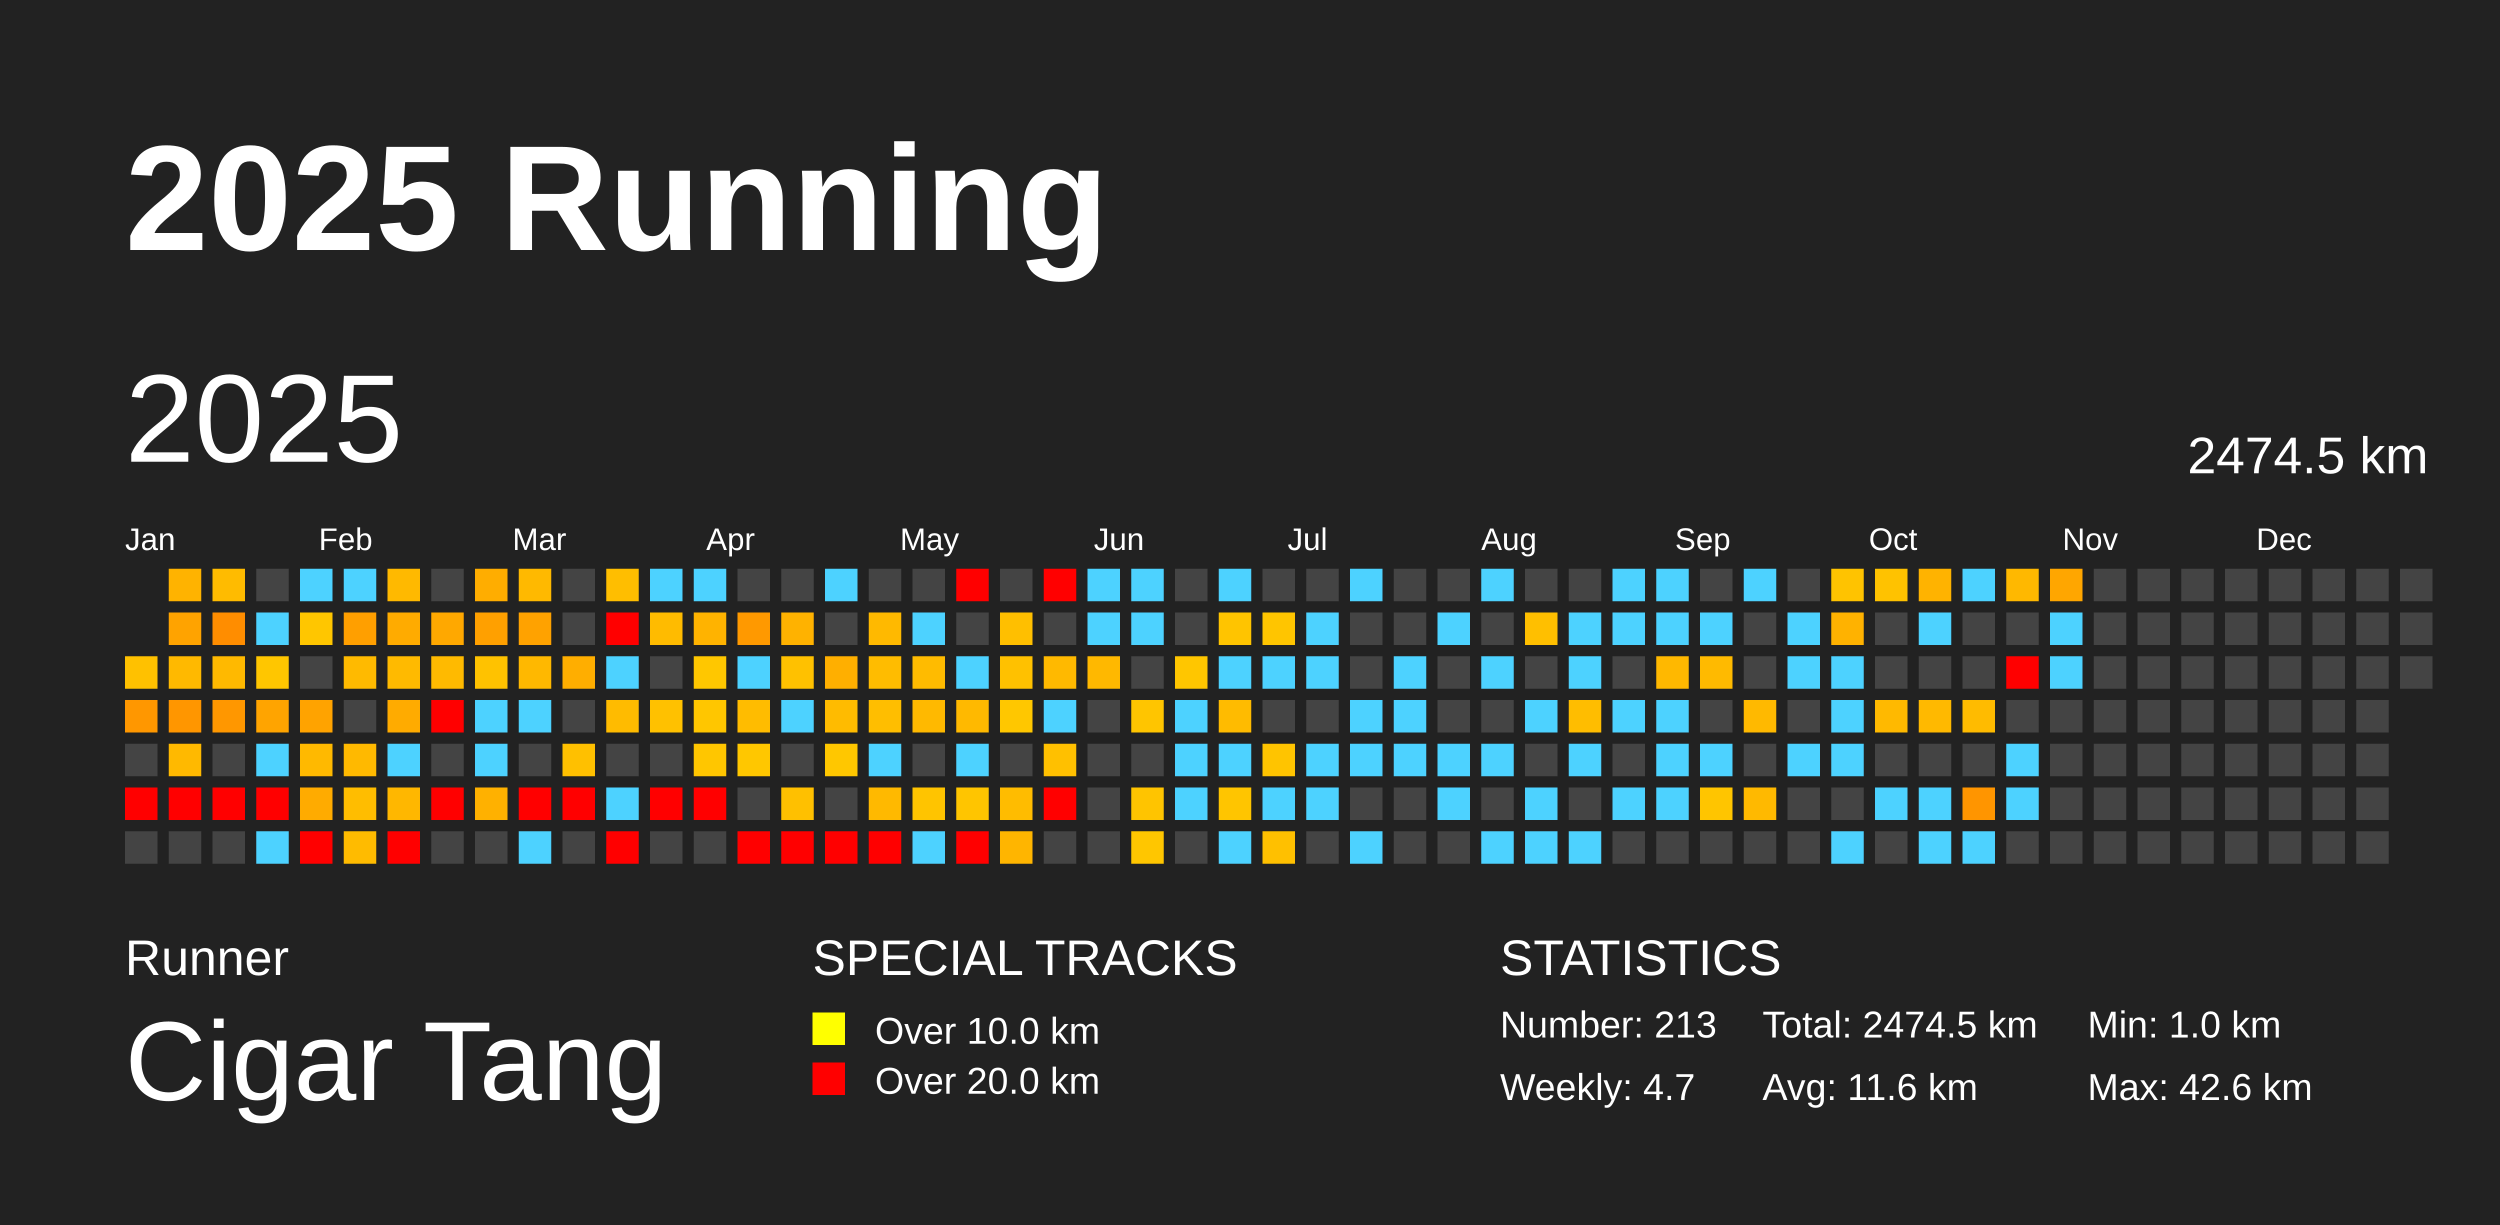
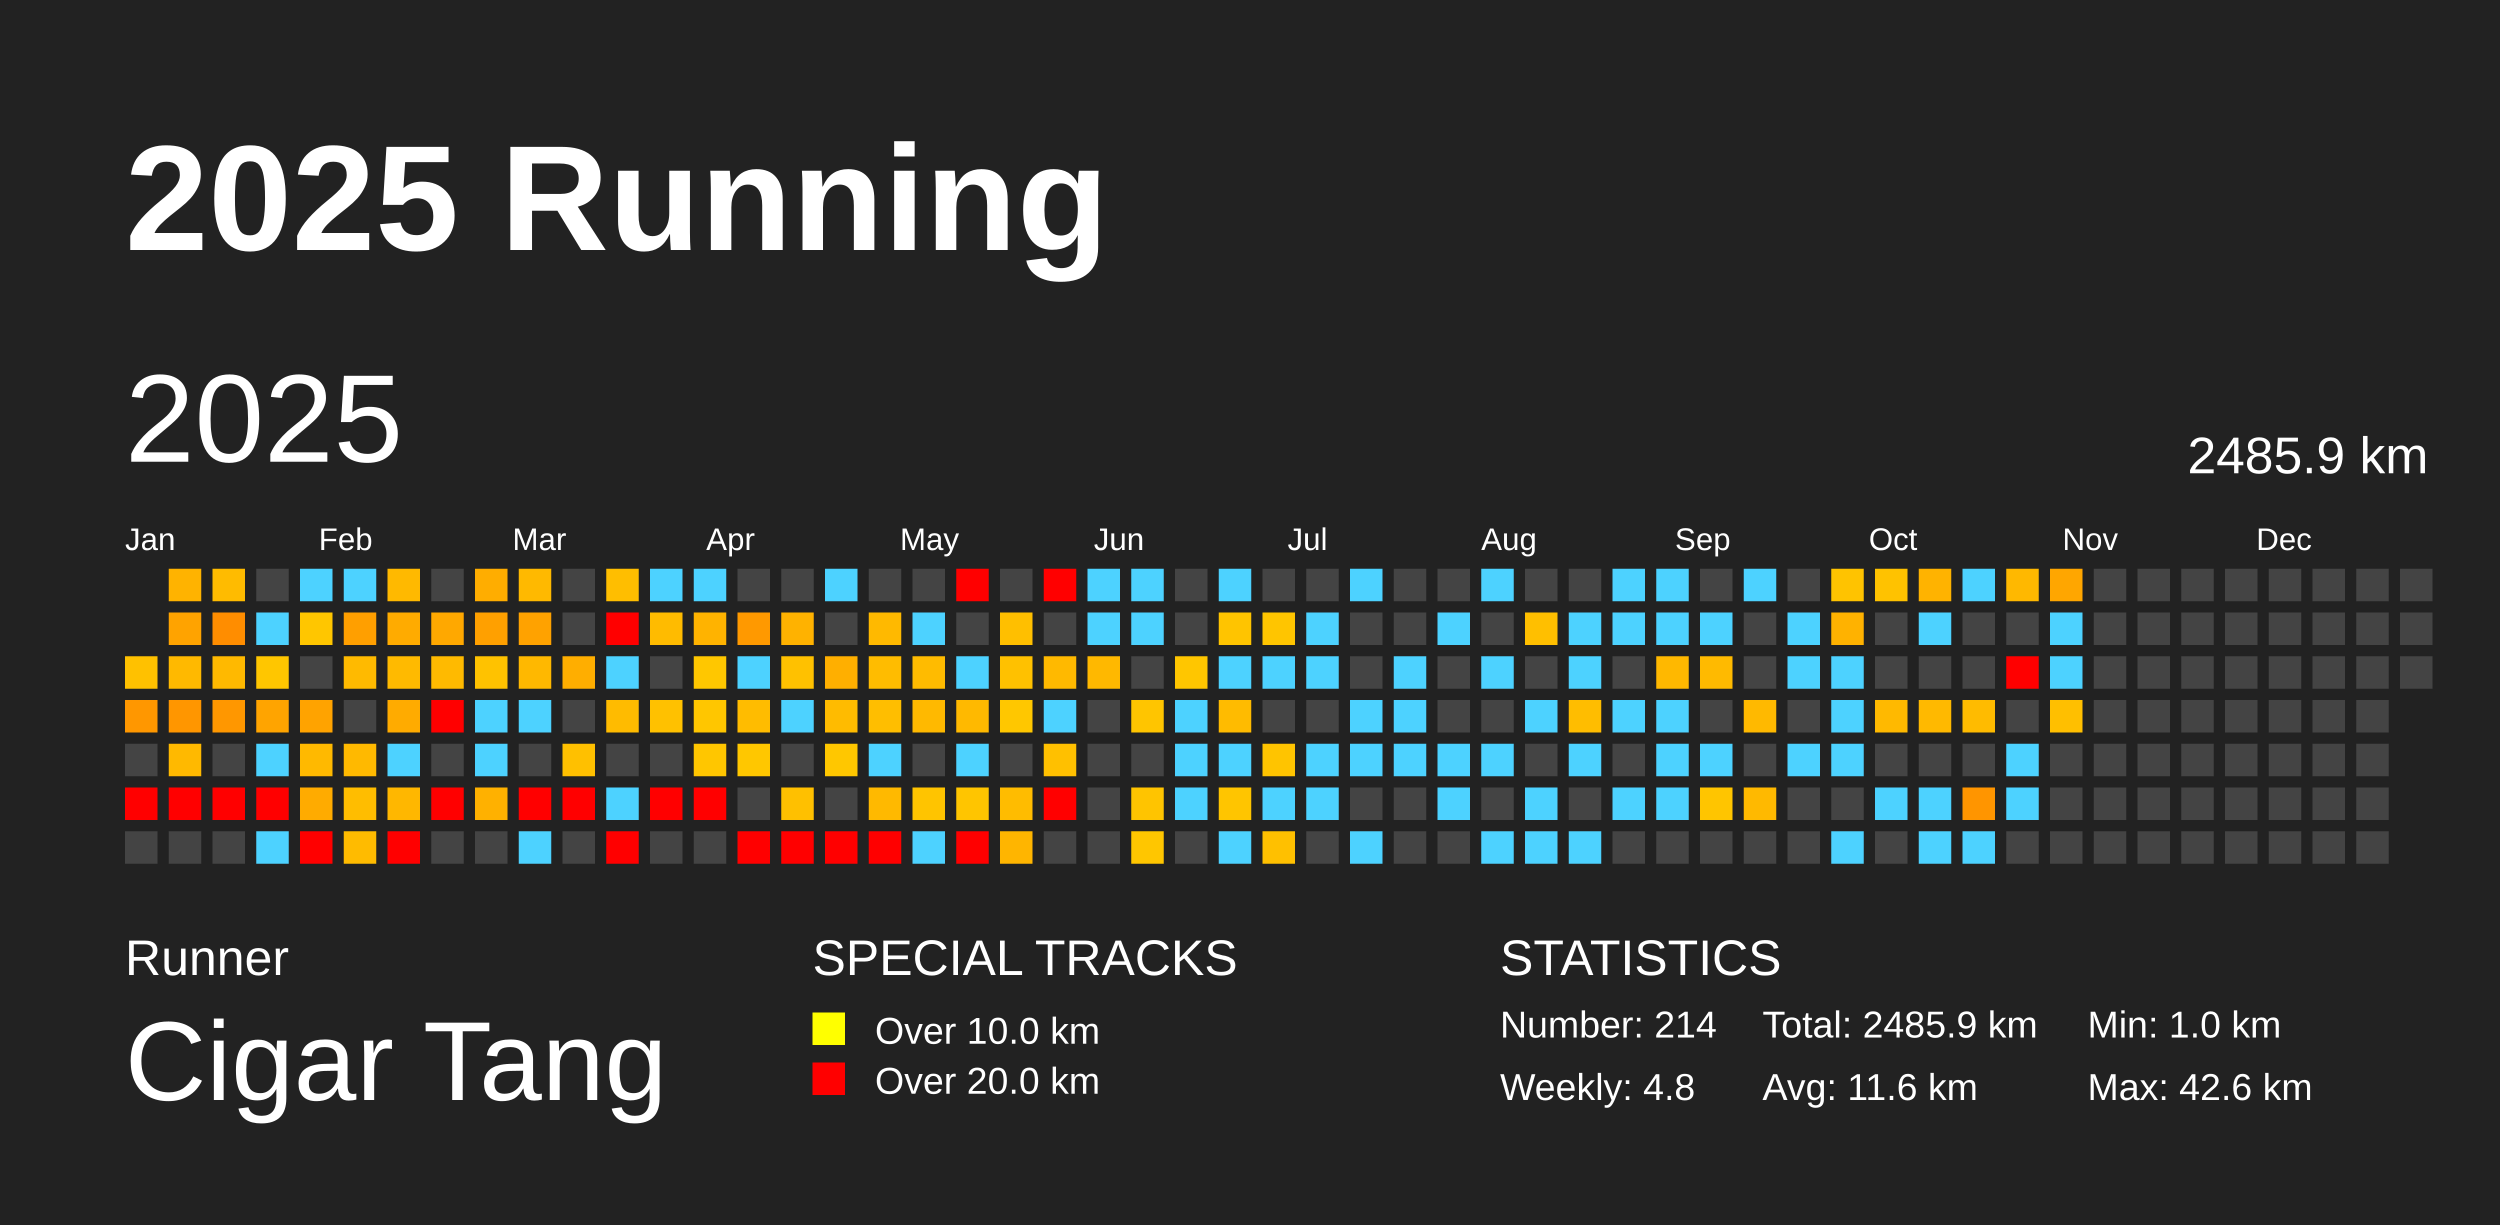
<svg xmlns="http://www.w3.org/2000/svg" baseProfile="full" height="98mm" version="1.1" viewBox="0,0,200,98" width="200mm">
  <defs />
  <rect fill="#222222" height="98" width="200" x="0" y="0" />
  <text fill="#FFFFFF" style="font-size:12px; font-family:Arial; font-weight:bold;" x="10" y="20">2025 Running</text>
  <text fill="#FFFFFF" style="font-size:4px; font-family:Arial" x="10" y="78">Runner</text>
  <text fill="#FFFFFF" style="font-size:9px; font-family:Arial" x="10" y="88">Cigar Tang</text>
  <text fill="#FFFFFF" style="font-size:4px; font-family:Arial" x="65" y="78">SPECIAL TRACKS</text>
  <rect fill="yellow" height="2.6" width="2.6" x="65" y="81" />
  <text fill="#FFFFFF" style="font-size:3px; font-family:Arial" x="70" y="83.5">Over 10.0 km</text>
  <rect fill="red" height="2.6" width="2.6" x="65" y="85" />
  <text fill="#FFFFFF" style="font-size:3px; font-family:Arial" x="70" y="87.5">Over 20.0 km</text>
  <text fill="#FFFFFF" style="font-size:4px; font-family:Arial" x="120" y="78">STATISTICS</text>
-   <text fill="#FFFFFF" style="font-size:3px; font-family:Arial" x="120" y="83">Number: 213</text>
-   <text fill="#FFFFFF" style="font-size:3px; font-family:Arial" x="120" y="88">Weekly: 4.7</text>
-   <text fill="#FFFFFF" style="font-size:3px; font-family:Arial" x="141" y="83">Total: 2474.5 km</text>
+   <text fill="#FFFFFF" style="font-size:3px; font-family:Arial" x="120" y="83">Number: 214</text>
+   <text fill="#FFFFFF" style="font-size:3px; font-family:Arial" x="120" y="88">Weekly: 4.8</text>
+   <text fill="#FFFFFF" style="font-size:3px; font-family:Arial" x="141" y="83">Total: 2485.9 km</text>
  <text fill="#FFFFFF" style="font-size:3px; font-family:Arial" x="141" y="88">Avg: 11.6 km</text>
  <text fill="#FFFFFF" style="font-size:3px; font-family:Arial" x="167" y="83">Min: 1.0 km</text>
  <text fill="#FFFFFF" style="font-size:3px; font-family:Arial" x="167" y="88">Max: 42.6 km</text>
  <text dominant-baseline="hanging" fill="#FFFFFF" style="font-size:10.0px; font-family:Arial;" x="10" y="30">2025</text>
-   <text dominant-baseline="hanging" fill="#FFFFFF" style="font-size:4.125px; font-family:Arial;" x="175" y="35">2474.5 km</text>
+   <text dominant-baseline="hanging" fill="#FFFFFF" style="font-size:4.125px; font-family:Arial;" x="175" y="35">2485.9 km</text>
  <text fill="#FFFFFF" style="font-size:2.5px; font-family:Arial" x="10.0" y="44">Jan</text>
  <text fill="#FFFFFF" style="font-size:2.5px; font-family:Arial" x="25.5" y="44">Feb</text>
  <text fill="#FFFFFF" style="font-size:2.5px; font-family:Arial" x="41.0" y="44">Mar</text>
  <text fill="#FFFFFF" style="font-size:2.5px; font-family:Arial" x="56.5" y="44">Apr</text>
  <text fill="#FFFFFF" style="font-size:2.5px; font-family:Arial" x="72.0" y="44">May</text>
  <text fill="#FFFFFF" style="font-size:2.5px; font-family:Arial" x="87.5" y="44">Jun</text>
  <text fill="#FFFFFF" style="font-size:2.5px; font-family:Arial" x="103.0" y="44">Jul</text>
  <text fill="#FFFFFF" style="font-size:2.5px; font-family:Arial" x="118.5" y="44">Aug</text>
  <text fill="#FFFFFF" style="font-size:2.5px; font-family:Arial" x="134.0" y="44">Sep</text>
  <text fill="#FFFFFF" style="font-size:2.5px; font-family:Arial" x="149.5" y="44">Oct</text>
  <text fill="#FFFFFF" style="font-size:2.5px; font-family:Arial" x="165.0" y="44">Nov</text>
  <text fill="#FFFFFF" style="font-size:2.5px; font-family:Arial" x="180.5" y="44">Dec</text>
  <rect fill="#ffc100" height="2.6" width="2.6" x="10.0" y="52.5" />
  <rect fill="#ff9700" height="2.6" width="2.6" x="10.0" y="56.0" />
  <rect fill="#444444" height="2.6" width="2.6" x="10.0" y="59.5" />
  <rect fill="red" height="2.6" width="2.6" x="10.0" y="63.0" />
  <rect fill="#444444" height="2.6" width="2.6" x="10.0" y="66.5" />
  <rect fill="#ffb300" height="2.6" width="2.6" x="13.5" y="45.5" />
  <rect fill="#ffa300" height="2.6" width="2.6" x="13.5" y="49.0" />
  <rect fill="#ffb900" height="2.6" width="2.6" x="13.5" y="52.5" />
  <rect fill="#ff9600" height="2.6" width="2.6" x="13.5" y="56.0" />
  <rect fill="#ffb900" height="2.6" width="2.6" x="13.5" y="59.5" />
  <rect fill="red" height="2.6" width="2.6" x="13.5" y="63.0" />
  <rect fill="#444444" height="2.6" width="2.6" x="13.5" y="66.5" />
  <rect fill="#ffbb00" height="2.6" width="2.6" x="17.0" y="45.5" />
  <rect fill="#ff8d00" height="2.6" width="2.6" x="17.0" y="49.0" />
  <rect fill="#ffb900" height="2.6" width="2.6" x="17.0" y="52.5" />
  <rect fill="#ff9700" height="2.6" width="2.6" x="17.0" y="56.0" />
  <rect fill="#444444" height="2.6" width="2.6" x="17.0" y="59.5" />
  <rect fill="red" height="2.6" width="2.6" x="17.0" y="63.0" />
  <rect fill="#444444" height="2.6" width="2.6" x="17.0" y="66.5" />
  <rect fill="#444444" height="2.6" width="2.6" x="20.5" y="45.5" />
  <rect fill="#4dd2ff" height="2.6" width="2.6" x="20.5" y="49.0" />
  <rect fill="#ffc600" height="2.6" width="2.6" x="20.5" y="52.5" />
  <rect fill="#ffa400" height="2.6" width="2.6" x="20.5" y="56.0" />
  <rect fill="#4dd2ff" height="2.6" width="2.6" x="20.5" y="59.5" />
  <rect fill="red" height="2.6" width="2.6" x="20.5" y="63.0" />
  <rect fill="#4dd2ff" height="2.6" width="2.6" x="20.5" y="66.5" />
  <rect fill="#4dd2ff" height="2.6" width="2.6" x="24.0" y="45.5" />
  <rect fill="#ffc600" height="2.6" width="2.6" x="24.0" y="49.0" />
  <rect fill="#444444" height="2.6" width="2.6" x="24.0" y="52.5" />
  <rect fill="#ffa300" height="2.6" width="2.6" x="24.0" y="56.0" />
  <rect fill="#ffb900" height="2.6" width="2.6" x="24.0" y="59.5" />
  <rect fill="#ffab00" height="2.6" width="2.6" x="24.0" y="63.0" />
  <rect fill="red" height="2.6" width="2.6" x="24.0" y="66.5" />
  <rect fill="#4dd2ff" height="2.6" width="2.6" x="27.5" y="45.5" />
  <rect fill="#ff9f00" height="2.6" width="2.6" x="27.5" y="49.0" />
  <rect fill="#ffba00" height="2.6" width="2.6" x="27.5" y="52.5" />
  <rect fill="#444444" height="2.6" width="2.6" x="27.5" y="56.0" />
  <rect fill="#ffb900" height="2.6" width="2.6" x="27.5" y="59.5" />
  <rect fill="#ffbd00" height="2.6" width="2.6" x="27.5" y="63.0" />
  <rect fill="#ffbb00" height="2.6" width="2.6" x="27.5" y="66.5" />
  <rect fill="#ffb900" height="2.6" width="2.6" x="31.0" y="45.5" />
  <rect fill="#ffab00" height="2.6" width="2.6" x="31.0" y="49.0" />
  <rect fill="#ffba00" height="2.6" width="2.6" x="31.0" y="52.5" />
  <rect fill="#ffab00" height="2.6" width="2.6" x="31.0" y="56.0" />
  <rect fill="#4dd2ff" height="2.6" width="2.6" x="31.0" y="59.5" />
  <rect fill="#ffb700" height="2.6" width="2.6" x="31.0" y="63.0" />
  <rect fill="red" height="2.6" width="2.6" x="31.0" y="66.5" />
  <rect fill="#444444" height="2.6" width="2.6" x="34.5" y="45.5" />
  <rect fill="#ffa800" height="2.6" width="2.6" x="34.5" y="49.0" />
  <rect fill="#ffba00" height="2.6" width="2.6" x="34.5" y="52.5" />
  <rect fill="red" height="2.6" width="2.6" x="34.5" y="56.0" />
  <rect fill="#444444" height="2.6" width="2.6" x="34.5" y="59.5" />
  <rect fill="red" height="2.6" width="2.6" x="34.5" y="63.0" />
  <rect fill="#444444" height="2.6" width="2.6" x="34.5" y="66.5" />
  <rect fill="#ffad00" height="2.6" width="2.6" x="38.0" y="45.5" />
  <rect fill="#ffa000" height="2.6" width="2.6" x="38.0" y="49.0" />
  <rect fill="#ffc200" height="2.6" width="2.6" x="38.0" y="52.5" />
  <rect fill="#4dd2ff" height="2.6" width="2.6" x="38.0" y="56.0" />
  <rect fill="#4dd2ff" height="2.6" width="2.6" x="38.0" y="59.5" />
  <rect fill="#ffb100" height="2.6" width="2.6" x="38.0" y="63.0" />
  <rect fill="#444444" height="2.6" width="2.6" x="38.0" y="66.5" />
  <rect fill="#ffb900" height="2.6" width="2.6" x="41.5" y="45.5" />
  <rect fill="#ffa200" height="2.6" width="2.6" x="41.5" y="49.0" />
  <rect fill="#ffb800" height="2.6" width="2.6" x="41.5" y="52.5" />
  <rect fill="#4dd2ff" height="2.6" width="2.6" x="41.5" y="56.0" />
  <rect fill="#444444" height="2.6" width="2.6" x="41.5" y="59.5" />
  <rect fill="red" height="2.6" width="2.6" x="41.5" y="63.0" />
  <rect fill="#4dd2ff" height="2.6" width="2.6" x="41.5" y="66.5" />
  <rect fill="#444444" height="2.6" width="2.6" x="45.0" y="45.5" />
  <rect fill="#444444" height="2.6" width="2.6" x="45.0" y="49.0" />
  <rect fill="#ffae00" height="2.6" width="2.6" x="45.0" y="52.5" />
  <rect fill="#444444" height="2.6" width="2.6" x="45.0" y="56.0" />
  <rect fill="#ffc000" height="2.6" width="2.6" x="45.0" y="59.5" />
  <rect fill="red" height="2.6" width="2.6" x="45.0" y="63.0" />
  <rect fill="#444444" height="2.6" width="2.6" x="45.0" y="66.5" />
  <rect fill="#ffbe00" height="2.6" width="2.6" x="48.5" y="45.5" />
  <rect fill="red" height="2.6" width="2.6" x="48.5" y="49.0" />
  <rect fill="#4dd2ff" height="2.6" width="2.6" x="48.5" y="52.5" />
  <rect fill="#ffbb00" height="2.6" width="2.6" x="48.5" y="56.0" />
  <rect fill="#444444" height="2.6" width="2.6" x="48.5" y="59.5" />
  <rect fill="#4dd2ff" height="2.6" width="2.6" x="48.5" y="63.0" />
  <rect fill="red" height="2.6" width="2.6" x="48.5" y="66.5" />
  <rect fill="#4dd2ff" height="2.6" width="2.6" x="52.0" y="45.5" />
  <rect fill="#ffbb00" height="2.6" width="2.6" x="52.0" y="49.0" />
  <rect fill="#444444" height="2.6" width="2.6" x="52.0" y="52.5" />
  <rect fill="#ffc100" height="2.6" width="2.6" x="52.0" y="56.0" />
  <rect fill="#444444" height="2.6" width="2.6" x="52.0" y="59.5" />
  <rect fill="red" height="2.6" width="2.6" x="52.0" y="63.0" />
  <rect fill="#444444" height="2.6" width="2.6" x="52.0" y="66.5" />
  <rect fill="#4dd2ff" height="2.6" width="2.6" x="55.5" y="45.5" />
  <rect fill="#ffb300" height="2.6" width="2.6" x="55.5" y="49.0" />
  <rect fill="#ffc700" height="2.6" width="2.6" x="55.5" y="52.5" />
  <rect fill="#ffc600" height="2.6" width="2.6" x="55.5" y="56.0" />
  <rect fill="#ffc600" height="2.6" width="2.6" x="55.5" y="59.5" />
  <rect fill="red" height="2.6" width="2.6" x="55.5" y="63.0" />
  <rect fill="#444444" height="2.6" width="2.6" x="55.5" y="66.5" />
  <rect fill="#444444" height="2.6" width="2.6" x="59.0" y="45.5" />
  <rect fill="#ff9900" height="2.6" width="2.6" x="59.0" y="49.0" />
  <rect fill="#4dd2ff" height="2.6" width="2.6" x="59.0" y="52.5" />
  <rect fill="#ffbc00" height="2.6" width="2.6" x="59.0" y="56.0" />
  <rect fill="#ffc700" height="2.6" width="2.6" x="59.0" y="59.5" />
  <rect fill="#444444" height="2.6" width="2.6" x="59.0" y="63.0" />
  <rect fill="red" height="2.6" width="2.6" x="59.0" y="66.5" />
  <rect fill="#444444" height="2.6" width="2.6" x="62.5" y="45.5" />
  <rect fill="#ffb200" height="2.6" width="2.6" x="62.5" y="49.0" />
  <rect fill="#ffc100" height="2.6" width="2.6" x="62.5" y="52.5" />
  <rect fill="#4dd2ff" height="2.6" width="2.6" x="62.5" y="56.0" />
  <rect fill="#444444" height="2.6" width="2.6" x="62.5" y="59.5" />
  <rect fill="#ffc000" height="2.6" width="2.6" x="62.5" y="63.0" />
  <rect fill="red" height="2.6" width="2.6" x="62.5" y="66.5" />
  <rect fill="#4dd2ff" height="2.6" width="2.6" x="66.0" y="45.5" />
  <rect fill="#444444" height="2.6" width="2.6" x="66.0" y="49.0" />
  <rect fill="#ffaf00" height="2.6" width="2.6" x="66.0" y="52.5" />
  <rect fill="#ffbb00" height="2.6" width="2.6" x="66.0" y="56.0" />
  <rect fill="#ffc700" height="2.6" width="2.6" x="66.0" y="59.5" />
  <rect fill="#444444" height="2.6" width="2.6" x="66.0" y="63.0" />
  <rect fill="red" height="2.6" width="2.6" x="66.0" y="66.5" />
  <rect fill="#444444" height="2.6" width="2.6" x="69.5" y="45.5" />
  <rect fill="#ffb900" height="2.6" width="2.6" x="69.5" y="49.0" />
  <rect fill="#ffbc00" height="2.6" width="2.6" x="69.5" y="52.5" />
  <rect fill="#ffbe00" height="2.6" width="2.6" x="69.5" y="56.0" />
  <rect fill="#4dd2ff" height="2.6" width="2.6" x="69.5" y="59.5" />
  <rect fill="#ffb900" height="2.6" width="2.6" x="69.5" y="63.0" />
  <rect fill="red" height="2.6" width="2.6" x="69.5" y="66.5" />
  <rect fill="#444444" height="2.6" width="2.6" x="73.0" y="45.5" />
  <rect fill="#4dd2ff" height="2.6" width="2.6" x="73.0" y="49.0" />
  <rect fill="#ffbb00" height="2.6" width="2.6" x="73.0" y="52.5" />
  <rect fill="#ffb900" height="2.6" width="2.6" x="73.0" y="56.0" />
  <rect fill="#444444" height="2.6" width="2.6" x="73.0" y="59.5" />
  <rect fill="#ffc400" height="2.6" width="2.6" x="73.0" y="63.0" />
  <rect fill="#4dd2ff" height="2.6" width="2.6" x="73.0" y="66.5" />
  <rect fill="red" height="2.6" width="2.6" x="76.5" y="45.5" />
  <rect fill="#444444" height="2.6" width="2.6" x="76.5" y="49.0" />
  <rect fill="#4dd2ff" height="2.6" width="2.6" x="76.5" y="52.5" />
  <rect fill="#ffb900" height="2.6" width="2.6" x="76.5" y="56.0" />
  <rect fill="#4dd2ff" height="2.6" width="2.6" x="76.5" y="59.5" />
  <rect fill="#ffc500" height="2.6" width="2.6" x="76.5" y="63.0" />
  <rect fill="red" height="2.6" width="2.6" x="76.5" y="66.5" />
  <rect fill="#444444" height="2.6" width="2.6" x="80.0" y="45.5" />
  <rect fill="#ffbf00" height="2.6" width="2.6" x="80.0" y="49.0" />
  <rect fill="#ffc100" height="2.6" width="2.6" x="80.0" y="52.5" />
  <rect fill="#ffc700" height="2.6" width="2.6" x="80.0" y="56.0" />
  <rect fill="#444444" height="2.6" width="2.6" x="80.0" y="59.5" />
  <rect fill="#ffbc00" height="2.6" width="2.6" x="80.0" y="63.0" />
  <rect fill="#ffb500" height="2.6" width="2.6" x="80.0" y="66.5" />
  <rect fill="red" height="2.6" width="2.6" x="83.5" y="45.5" />
  <rect fill="#444444" height="2.6" width="2.6" x="83.5" y="49.0" />
  <rect fill="#ffb900" height="2.6" width="2.6" x="83.5" y="52.5" />
  <rect fill="#4dd2ff" height="2.6" width="2.6" x="83.5" y="56.0" />
  <rect fill="#ffc000" height="2.6" width="2.6" x="83.5" y="59.5" />
  <rect fill="red" height="2.6" width="2.6" x="83.5" y="63.0" />
  <rect fill="#444444" height="2.6" width="2.6" x="83.5" y="66.5" />
  <rect fill="#4dd2ff" height="2.6" width="2.6" x="87.0" y="45.5" />
  <rect fill="#4dd2ff" height="2.6" width="2.6" x="87.0" y="49.0" />
  <rect fill="#ffb800" height="2.6" width="2.6" x="87.0" y="52.5" />
  <rect fill="#444444" height="2.6" width="2.6" x="87.0" y="56.0" />
  <rect fill="#444444" height="2.6" width="2.6" x="87.0" y="59.5" />
  <rect fill="#444444" height="2.6" width="2.6" x="87.0" y="63.0" />
  <rect fill="#444444" height="2.6" width="2.6" x="87.0" y="66.5" />
  <rect fill="#4dd2ff" height="2.6" width="2.6" x="90.5" y="45.5" />
  <rect fill="#4dd2ff" height="2.6" width="2.6" x="90.5" y="49.0" />
  <rect fill="#444444" height="2.6" width="2.6" x="90.5" y="52.5" />
  <rect fill="#ffc500" height="2.6" width="2.6" x="90.5" y="56.0" />
  <rect fill="#444444" height="2.6" width="2.6" x="90.5" y="59.5" />
  <rect fill="#ffc400" height="2.6" width="2.6" x="90.5" y="63.0" />
  <rect fill="#ffc600" height="2.6" width="2.6" x="90.5" y="66.5" />
  <rect fill="#444444" height="2.6" width="2.6" x="94.0" y="45.5" />
  <rect fill="#444444" height="2.6" width="2.6" x="94.0" y="49.0" />
  <rect fill="#ffc600" height="2.6" width="2.6" x="94.0" y="52.5" />
  <rect fill="#4dd2ff" height="2.6" width="2.6" x="94.0" y="56.0" />
  <rect fill="#4dd2ff" height="2.6" width="2.6" x="94.0" y="59.5" />
  <rect fill="#4dd2ff" height="2.6" width="2.6" x="94.0" y="63.0" />
  <rect fill="#444444" height="2.6" width="2.6" x="94.0" y="66.5" />
  <rect fill="#4dd2ff" height="2.6" width="2.6" x="97.5" y="45.5" />
  <rect fill="#ffc400" height="2.6" width="2.6" x="97.5" y="49.0" />
  <rect fill="#4dd2ff" height="2.6" width="2.6" x="97.5" y="52.5" />
  <rect fill="#ffbb00" height="2.6" width="2.6" x="97.5" y="56.0" />
  <rect fill="#4dd2ff" height="2.6" width="2.6" x="97.5" y="59.5" />
  <rect fill="#ffc500" height="2.6" width="2.6" x="97.5" y="63.0" />
  <rect fill="#4dd2ff" height="2.6" width="2.6" x="97.5" y="66.5" />
  <rect fill="#444444" height="2.6" width="2.6" x="101.0" y="45.5" />
  <rect fill="#ffc500" height="2.6" width="2.6" x="101.0" y="49.0" />
  <rect fill="#4dd2ff" height="2.6" width="2.6" x="101.0" y="52.5" />
  <rect fill="#444444" height="2.6" width="2.6" x="101.0" y="56.0" />
  <rect fill="#ffc400" height="2.6" width="2.6" x="101.0" y="59.5" />
  <rect fill="#4dd2ff" height="2.6" width="2.6" x="101.0" y="63.0" />
  <rect fill="#ffc000" height="2.6" width="2.6" x="101.0" y="66.5" />
  <rect fill="#444444" height="2.6" width="2.6" x="104.5" y="45.5" />
  <rect fill="#4dd2ff" height="2.6" width="2.6" x="104.5" y="49.0" />
  <rect fill="#4dd2ff" height="2.6" width="2.6" x="104.5" y="52.5" />
  <rect fill="#444444" height="2.6" width="2.6" x="104.5" y="56.0" />
  <rect fill="#4dd2ff" height="2.6" width="2.6" x="104.5" y="59.5" />
  <rect fill="#4dd2ff" height="2.6" width="2.6" x="104.5" y="63.0" />
  <rect fill="#444444" height="2.6" width="2.6" x="104.5" y="66.5" />
  <rect fill="#4dd2ff" height="2.6" width="2.6" x="108.0" y="45.5" />
  <rect fill="#444444" height="2.6" width="2.6" x="108.0" y="49.0" />
  <rect fill="#444444" height="2.6" width="2.6" x="108.0" y="52.5" />
  <rect fill="#4dd2ff" height="2.6" width="2.6" x="108.0" y="56.0" />
  <rect fill="#4dd2ff" height="2.6" width="2.6" x="108.0" y="59.5" />
  <rect fill="#444444" height="2.6" width="2.6" x="108.0" y="63.0" />
  <rect fill="#4dd2ff" height="2.6" width="2.6" x="108.0" y="66.5" />
  <rect fill="#444444" height="2.6" width="2.6" x="111.5" y="45.5" />
  <rect fill="#444444" height="2.6" width="2.6" x="111.5" y="49.0" />
  <rect fill="#4dd2ff" height="2.6" width="2.6" x="111.5" y="52.5" />
  <rect fill="#4dd2ff" height="2.6" width="2.6" x="111.5" y="56.0" />
  <rect fill="#4dd2ff" height="2.6" width="2.6" x="111.5" y="59.5" />
  <rect fill="#444444" height="2.6" width="2.6" x="111.5" y="63.0" />
  <rect fill="#444444" height="2.6" width="2.6" x="111.5" y="66.5" />
  <rect fill="#444444" height="2.6" width="2.6" x="115.0" y="45.5" />
  <rect fill="#4dd2ff" height="2.6" width="2.6" x="115.0" y="49.0" />
  <rect fill="#444444" height="2.6" width="2.6" x="115.0" y="52.5" />
  <rect fill="#444444" height="2.6" width="2.6" x="115.0" y="56.0" />
  <rect fill="#4dd2ff" height="2.6" width="2.6" x="115.0" y="59.5" />
  <rect fill="#4dd2ff" height="2.6" width="2.6" x="115.0" y="63.0" />
  <rect fill="#444444" height="2.6" width="2.6" x="115.0" y="66.5" />
  <rect fill="#4dd2ff" height="2.6" width="2.6" x="118.5" y="45.5" />
  <rect fill="#444444" height="2.6" width="2.6" x="118.5" y="49.0" />
  <rect fill="#4dd2ff" height="2.6" width="2.6" x="118.5" y="52.5" />
  <rect fill="#444444" height="2.6" width="2.6" x="118.5" y="56.0" />
  <rect fill="#4dd2ff" height="2.6" width="2.6" x="118.5" y="59.5" />
  <rect fill="#444444" height="2.6" width="2.6" x="118.5" y="63.0" />
  <rect fill="#4dd2ff" height="2.6" width="2.6" x="118.5" y="66.5" />
  <rect fill="#444444" height="2.6" width="2.6" x="122.0" y="45.5" />
  <rect fill="#ffbf00" height="2.6" width="2.6" x="122.0" y="49.0" />
  <rect fill="#444444" height="2.6" width="2.6" x="122.0" y="52.5" />
  <rect fill="#4dd2ff" height="2.6" width="2.6" x="122.0" y="56.0" />
  <rect fill="#444444" height="2.6" width="2.6" x="122.0" y="59.5" />
  <rect fill="#4dd2ff" height="2.6" width="2.6" x="122.0" y="63.0" />
  <rect fill="#4dd2ff" height="2.6" width="2.6" x="122.0" y="66.5" />
  <rect fill="#444444" height="2.6" width="2.6" x="125.5" y="45.5" />
  <rect fill="#4dd2ff" height="2.6" width="2.6" x="125.5" y="49.0" />
  <rect fill="#4dd2ff" height="2.6" width="2.6" x="125.5" y="52.5" />
  <rect fill="#ffbd00" height="2.6" width="2.6" x="125.5" y="56.0" />
  <rect fill="#4dd2ff" height="2.6" width="2.6" x="125.5" y="59.5" />
  <rect fill="#444444" height="2.6" width="2.6" x="125.5" y="63.0" />
  <rect fill="#4dd2ff" height="2.6" width="2.6" x="125.5" y="66.5" />
  <rect fill="#4dd2ff" height="2.6" width="2.6" x="129.0" y="45.5" />
  <rect fill="#4dd2ff" height="2.6" width="2.6" x="129.0" y="49.0" />
  <rect fill="#444444" height="2.6" width="2.6" x="129.0" y="52.5" />
  <rect fill="#4dd2ff" height="2.6" width="2.6" x="129.0" y="56.0" />
  <rect fill="#444444" height="2.6" width="2.6" x="129.0" y="59.5" />
  <rect fill="#4dd2ff" height="2.6" width="2.6" x="129.0" y="63.0" />
  <rect fill="#444444" height="2.6" width="2.6" x="129.0" y="66.5" />
  <rect fill="#4dd2ff" height="2.6" width="2.6" x="132.5" y="45.5" />
  <rect fill="#4dd2ff" height="2.6" width="2.6" x="132.5" y="49.0" />
  <rect fill="#ffb800" height="2.6" width="2.6" x="132.5" y="52.5" />
  <rect fill="#4dd2ff" height="2.6" width="2.6" x="132.5" y="56.0" />
  <rect fill="#4dd2ff" height="2.6" width="2.6" x="132.5" y="59.5" />
  <rect fill="#4dd2ff" height="2.6" width="2.6" x="132.5" y="63.0" />
  <rect fill="#444444" height="2.6" width="2.6" x="132.5" y="66.5" />
  <rect fill="#444444" height="2.6" width="2.6" x="136.0" y="45.5" />
  <rect fill="#4dd2ff" height="2.6" width="2.6" x="136.0" y="49.0" />
  <rect fill="#ffba00" height="2.6" width="2.6" x="136.0" y="52.5" />
  <rect fill="#444444" height="2.6" width="2.6" x="136.0" y="56.0" />
  <rect fill="#4dd2ff" height="2.6" width="2.6" x="136.0" y="59.5" />
  <rect fill="#ffc500" height="2.6" width="2.6" x="136.0" y="63.0" />
  <rect fill="#444444" height="2.6" width="2.6" x="136.0" y="66.5" />
  <rect fill="#4dd2ff" height="2.6" width="2.6" x="139.5" y="45.5" />
  <rect fill="#444444" height="2.6" width="2.6" x="139.5" y="49.0" />
  <rect fill="#444444" height="2.6" width="2.6" x="139.5" y="52.5" />
  <rect fill="#ffb900" height="2.6" width="2.6" x="139.5" y="56.0" />
  <rect fill="#444444" height="2.6" width="2.6" x="139.5" y="59.5" />
  <rect fill="#ffb900" height="2.6" width="2.6" x="139.5" y="63.0" />
  <rect fill="#444444" height="2.6" width="2.6" x="139.5" y="66.5" />
  <rect fill="#444444" height="2.6" width="2.6" x="143.0" y="45.5" />
  <rect fill="#4dd2ff" height="2.6" width="2.6" x="143.0" y="49.0" />
  <rect fill="#4dd2ff" height="2.6" width="2.6" x="143.0" y="52.5" />
  <rect fill="#444444" height="2.6" width="2.6" x="143.0" y="56.0" />
  <rect fill="#4dd2ff" height="2.6" width="2.6" x="143.0" y="59.5" />
  <rect fill="#444444" height="2.6" width="2.6" x="143.0" y="63.0" />
  <rect fill="#444444" height="2.6" width="2.6" x="143.0" y="66.5" />
  <rect fill="#ffc300" height="2.6" width="2.6" x="146.5" y="45.5" />
  <rect fill="#ffb200" height="2.6" width="2.6" x="146.5" y="49.0" />
  <rect fill="#4dd2ff" height="2.6" width="2.6" x="146.5" y="52.5" />
  <rect fill="#4dd2ff" height="2.6" width="2.6" x="146.5" y="56.0" />
  <rect fill="#4dd2ff" height="2.6" width="2.6" x="146.5" y="59.5" />
  <rect fill="#444444" height="2.6" width="2.6" x="146.5" y="63.0" />
  <rect fill="#4dd2ff" height="2.6" width="2.6" x="146.5" y="66.5" />
  <rect fill="#ffc200" height="2.6" width="2.6" x="150.0" y="45.5" />
  <rect fill="#444444" height="2.6" width="2.6" x="150.0" y="49.0" />
  <rect fill="#444444" height="2.6" width="2.6" x="150.0" y="52.5" />
  <rect fill="#ffb900" height="2.6" width="2.6" x="150.0" y="56.0" />
  <rect fill="#444444" height="2.6" width="2.6" x="150.0" y="59.5" />
  <rect fill="#4dd2ff" height="2.6" width="2.6" x="150.0" y="63.0" />
  <rect fill="#444444" height="2.6" width="2.6" x="150.0" y="66.5" />
  <rect fill="#ffb300" height="2.6" width="2.6" x="153.5" y="45.5" />
  <rect fill="#4dd2ff" height="2.6" width="2.6" x="153.5" y="49.0" />
  <rect fill="#444444" height="2.6" width="2.6" x="153.5" y="52.5" />
  <rect fill="#ffb900" height="2.6" width="2.6" x="153.5" y="56.0" />
  <rect fill="#444444" height="2.6" width="2.6" x="153.5" y="59.5" />
  <rect fill="#4dd2ff" height="2.6" width="2.6" x="153.5" y="63.0" />
  <rect fill="#4dd2ff" height="2.6" width="2.6" x="153.5" y="66.5" />
  <rect fill="#4dd2ff" height="2.6" width="2.6" x="157.0" y="45.5" />
  <rect fill="#444444" height="2.6" width="2.6" x="157.0" y="49.0" />
  <rect fill="#444444" height="2.6" width="2.6" x="157.0" y="52.5" />
  <rect fill="#ffbb00" height="2.6" width="2.6" x="157.0" y="56.0" />
  <rect fill="#444444" height="2.6" width="2.6" x="157.0" y="59.5" />
  <rect fill="#ff9500" height="2.6" width="2.6" x="157.0" y="63.0" />
  <rect fill="#4dd2ff" height="2.6" width="2.6" x="157.0" y="66.5" />
  <rect fill="#ffb800" height="2.6" width="2.6" x="160.5" y="45.5" />
  <rect fill="#444444" height="2.6" width="2.6" x="160.5" y="49.0" />
  <rect fill="red" height="2.6" width="2.6" x="160.5" y="52.5" />
  <rect fill="#444444" height="2.6" width="2.6" x="160.5" y="56.0" />
  <rect fill="#4dd2ff" height="2.6" width="2.6" x="160.5" y="59.5" />
  <rect fill="#4dd2ff" height="2.6" width="2.6" x="160.5" y="63.0" />
  <rect fill="#444444" height="2.6" width="2.6" x="160.5" y="66.5" />
  <rect fill="#ffa600" height="2.6" width="2.6" x="164.0" y="45.5" />
  <rect fill="#4dd2ff" height="2.6" width="2.6" x="164.0" y="49.0" />
  <rect fill="#4dd2ff" height="2.6" width="2.6" x="164.0" y="52.5" />
-   <rect fill="#444444" height="2.6" width="2.6" x="164.0" y="56.0" />
+   <rect fill="#ffbf00" height="2.6" width="2.6" x="164.0" y="56.0" />
  <rect fill="#444444" height="2.6" width="2.6" x="164.0" y="59.5" />
  <rect fill="#444444" height="2.6" width="2.6" x="164.0" y="63.0" />
  <rect fill="#444444" height="2.6" width="2.6" x="164.0" y="66.5" />
  <rect fill="#444444" height="2.6" width="2.6" x="167.5" y="45.5" />
  <rect fill="#444444" height="2.6" width="2.6" x="167.5" y="49.0" />
  <rect fill="#444444" height="2.6" width="2.6" x="167.5" y="52.5" />
  <rect fill="#444444" height="2.6" width="2.6" x="167.5" y="56.0" />
  <rect fill="#444444" height="2.6" width="2.6" x="167.5" y="59.5" />
  <rect fill="#444444" height="2.6" width="2.6" x="167.5" y="63.0" />
  <rect fill="#444444" height="2.6" width="2.6" x="167.5" y="66.5" />
  <rect fill="#444444" height="2.6" width="2.6" x="171.0" y="45.5" />
  <rect fill="#444444" height="2.6" width="2.6" x="171.0" y="49.0" />
  <rect fill="#444444" height="2.6" width="2.6" x="171.0" y="52.5" />
  <rect fill="#444444" height="2.6" width="2.6" x="171.0" y="56.0" />
  <rect fill="#444444" height="2.6" width="2.6" x="171.0" y="59.5" />
  <rect fill="#444444" height="2.6" width="2.6" x="171.0" y="63.0" />
  <rect fill="#444444" height="2.6" width="2.6" x="171.0" y="66.5" />
  <rect fill="#444444" height="2.6" width="2.6" x="174.5" y="45.5" />
  <rect fill="#444444" height="2.6" width="2.6" x="174.5" y="49.0" />
  <rect fill="#444444" height="2.6" width="2.6" x="174.5" y="52.5" />
  <rect fill="#444444" height="2.6" width="2.6" x="174.5" y="56.0" />
  <rect fill="#444444" height="2.6" width="2.6" x="174.5" y="59.5" />
  <rect fill="#444444" height="2.6" width="2.6" x="174.5" y="63.0" />
  <rect fill="#444444" height="2.6" width="2.6" x="174.5" y="66.5" />
  <rect fill="#444444" height="2.6" width="2.6" x="178.0" y="45.5" />
  <rect fill="#444444" height="2.6" width="2.6" x="178.0" y="49.0" />
  <rect fill="#444444" height="2.6" width="2.6" x="178.0" y="52.5" />
  <rect fill="#444444" height="2.6" width="2.6" x="178.0" y="56.0" />
  <rect fill="#444444" height="2.6" width="2.6" x="178.0" y="59.5" />
  <rect fill="#444444" height="2.6" width="2.6" x="178.0" y="63.0" />
  <rect fill="#444444" height="2.6" width="2.6" x="178.0" y="66.5" />
  <rect fill="#444444" height="2.6" width="2.6" x="181.5" y="45.5" />
  <rect fill="#444444" height="2.6" width="2.6" x="181.5" y="49.0" />
  <rect fill="#444444" height="2.6" width="2.6" x="181.5" y="52.5" />
  <rect fill="#444444" height="2.6" width="2.6" x="181.5" y="56.0" />
  <rect fill="#444444" height="2.6" width="2.6" x="181.5" y="59.5" />
  <rect fill="#444444" height="2.6" width="2.6" x="181.5" y="63.0" />
  <rect fill="#444444" height="2.6" width="2.6" x="181.5" y="66.5" />
  <rect fill="#444444" height="2.6" width="2.6" x="185.0" y="45.5" />
  <rect fill="#444444" height="2.6" width="2.6" x="185.0" y="49.0" />
  <rect fill="#444444" height="2.6" width="2.6" x="185.0" y="52.5" />
  <rect fill="#444444" height="2.6" width="2.6" x="185.0" y="56.0" />
  <rect fill="#444444" height="2.6" width="2.6" x="185.0" y="59.5" />
  <rect fill="#444444" height="2.6" width="2.6" x="185.0" y="63.0" />
  <rect fill="#444444" height="2.6" width="2.6" x="185.0" y="66.5" />
  <rect fill="#444444" height="2.6" width="2.6" x="188.5" y="45.5" />
  <rect fill="#444444" height="2.6" width="2.6" x="188.5" y="49.0" />
  <rect fill="#444444" height="2.6" width="2.6" x="188.5" y="52.5" />
  <rect fill="#444444" height="2.6" width="2.6" x="188.5" y="56.0" />
  <rect fill="#444444" height="2.6" width="2.6" x="188.5" y="59.5" />
  <rect fill="#444444" height="2.6" width="2.6" x="188.5" y="63.0" />
  <rect fill="#444444" height="2.6" width="2.6" x="188.5" y="66.5" />
  <rect fill="#444444" height="2.6" width="2.6" x="192.0" y="45.5" />
  <rect fill="#444444" height="2.6" width="2.6" x="192.0" y="49.0" />
  <rect fill="#444444" height="2.6" width="2.6" x="192.0" y="52.5" />
</svg>
